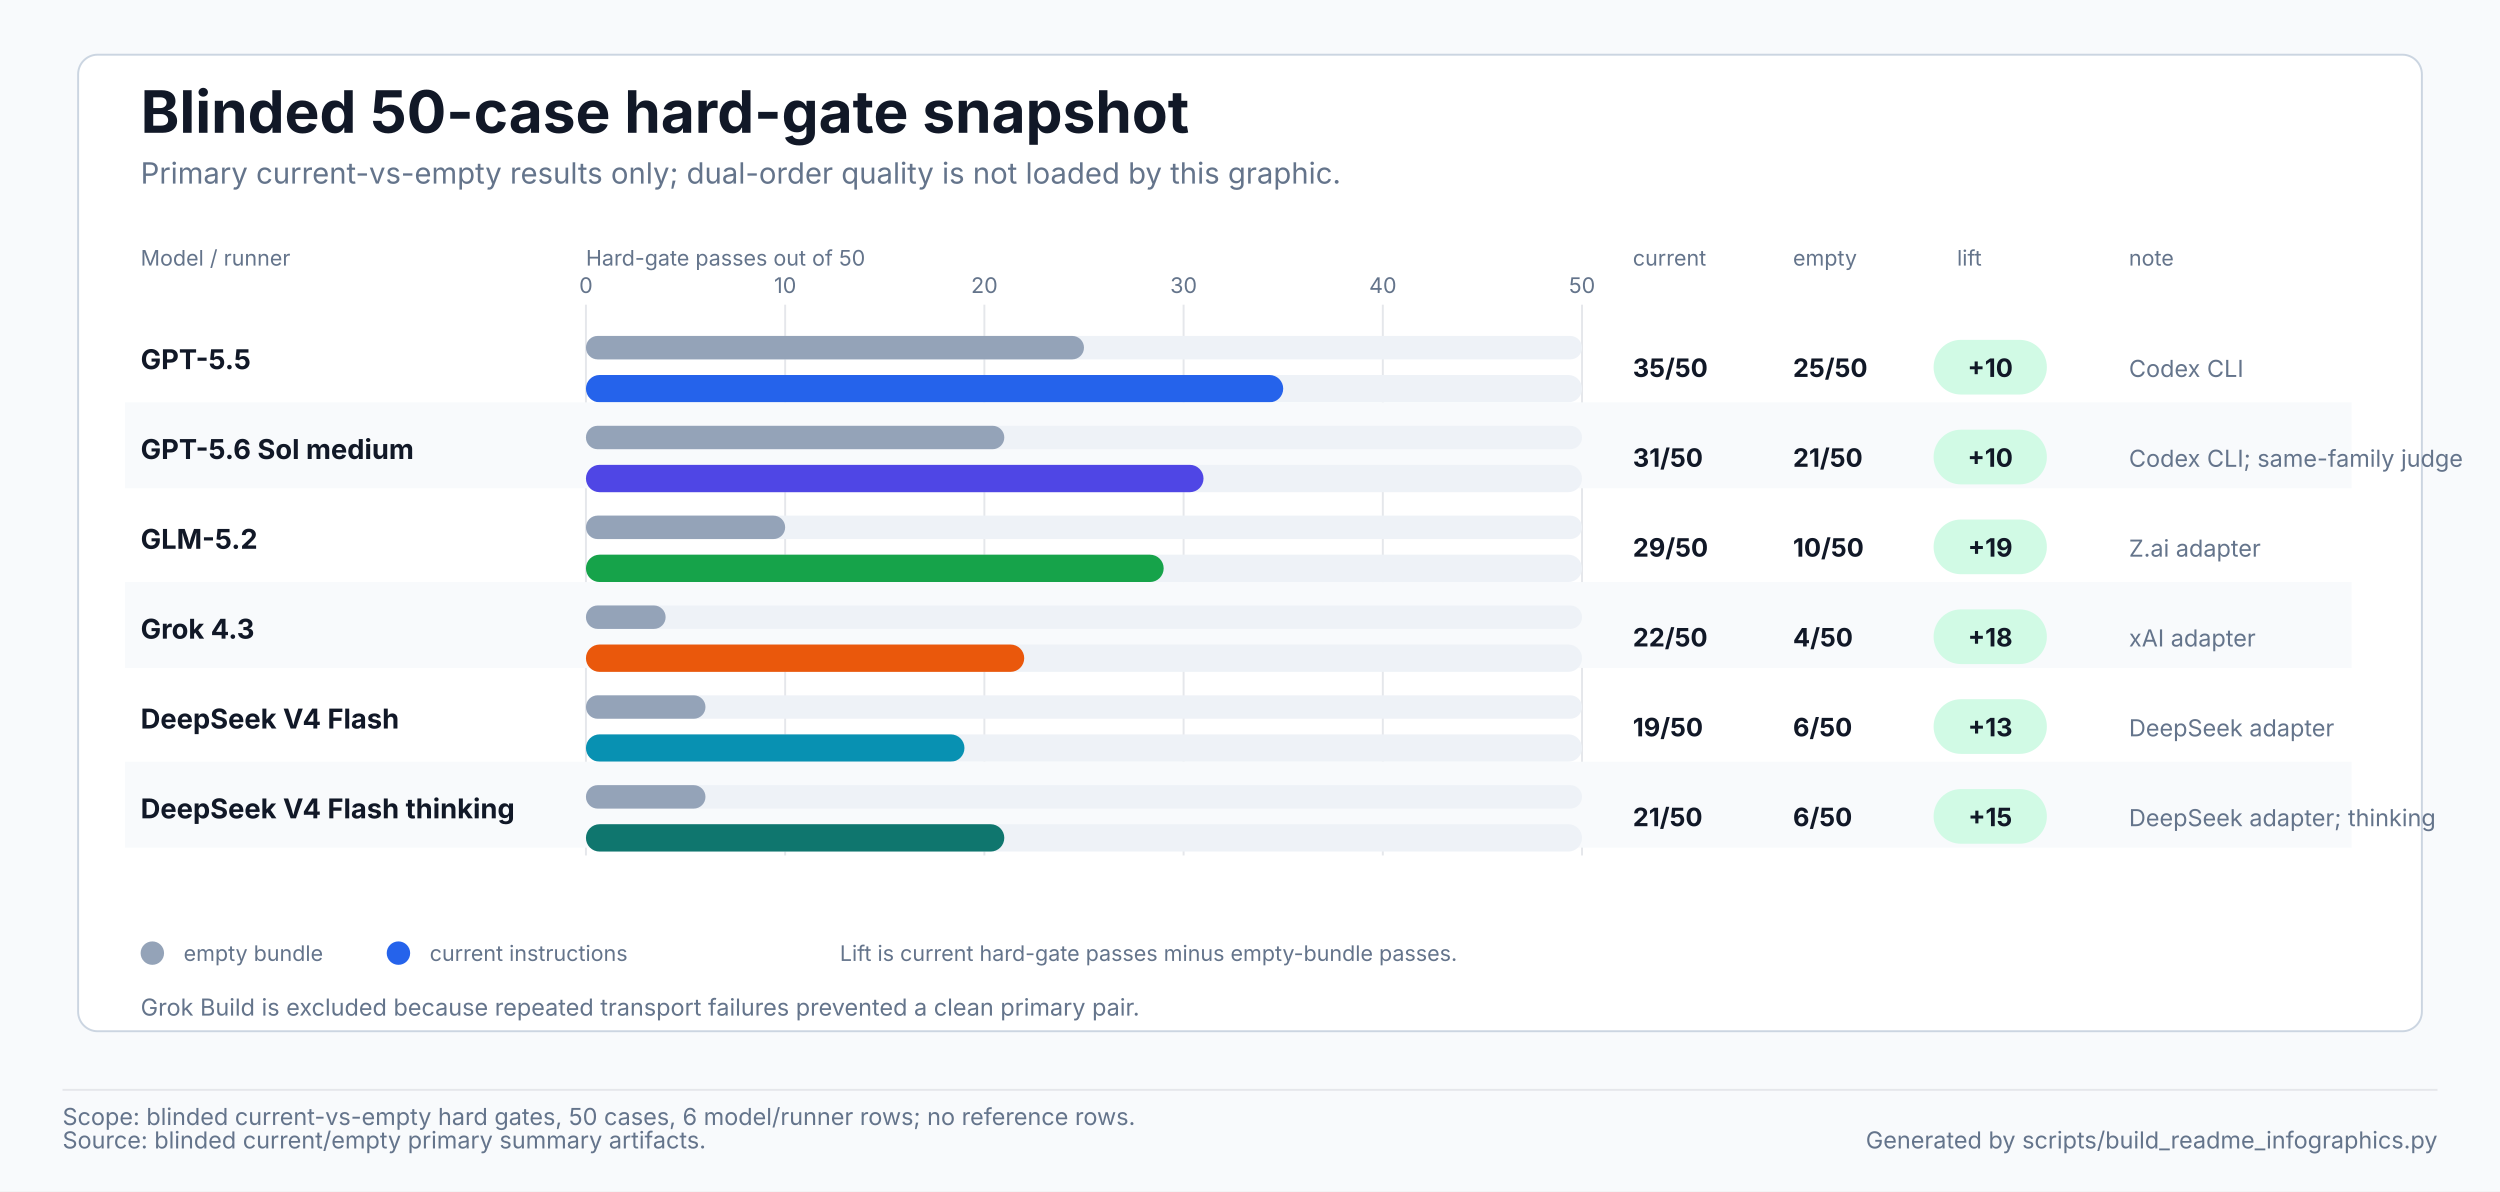
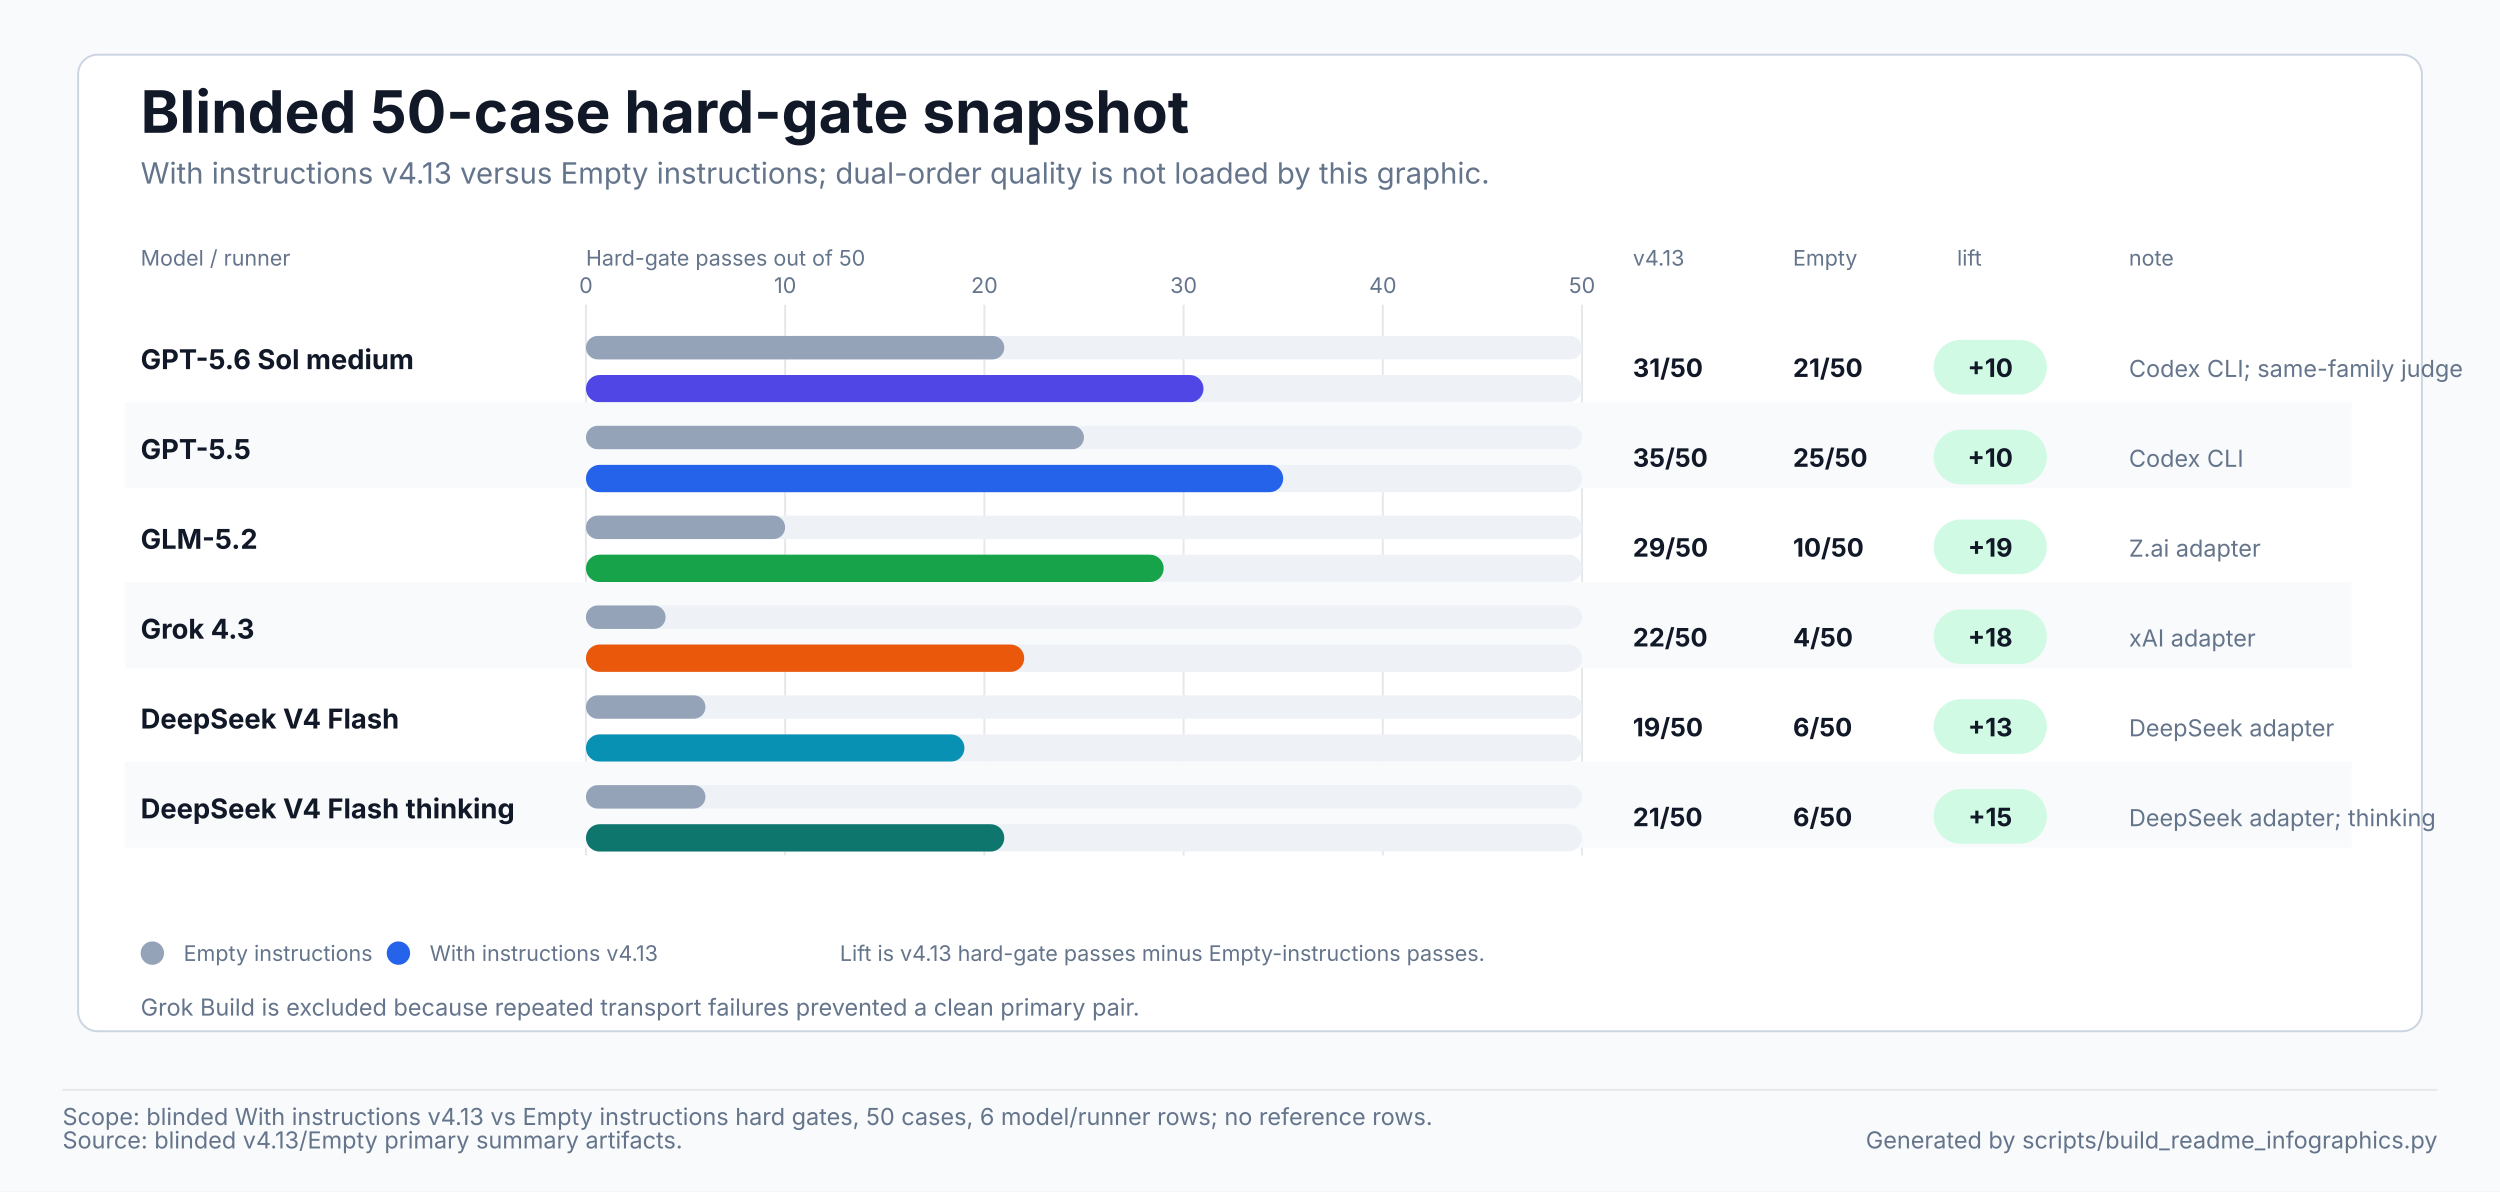
<svg xmlns="http://www.w3.org/2000/svg" width="1280" height="610" viewBox="0 0 1280 610" role="img" aria-labelledby="title desc">
  <style>
text{font-family:-apple-system,BlinkMacSystemFont,'Segoe UI',sans-serif;letter-spacing:0}
.title{font-size:30px;font-weight:700;fill:#111827}
.subtitle{font-size:15px;fill:#64748b}
.label{font-size:14px;font-weight:700;fill:#111827}
.small{font-size:12px;fill:#64748b}
.value{font-size:13px;font-weight:700;fill:#111827}
.axis{font-size:11px;fill:#64748b}
.cell{font-size:11px;font-weight:700;fill:#111827}
</style>
  <rect x="0" y="0" width="1280" height="610" fill="#f8fafc" />
  <rect x="40.0" y="28.0" width="1200.0" height="500.0" rx="10.0" fill="#ffffff" stroke="#cbd5e1" />
  <text x="72.0" y="68.0" class="title">Blinded 50-case hard-gate snapshot</text>
-   <text x="72.0" y="94.0" class="subtitle">Primary current-vs-empty results only; dual-order quality is not loaded by this graphic.</text>
+   <text x="72.0" y="94.0" class="subtitle">With instructions v4.13 versus Empty instructions; dual-order quality is not loaded by this graphic.</text>
  <text x="72.0" y="136.0" class="axis">Model / runner</text>
  <text x="300.0" y="136.0" class="axis">Hard-gate passes out of 50</text>
-   <text x="836.0" y="136.0" class="axis">current</text>
-   <text x="918.0" y="136.0" class="axis">empty</text>
+   <text x="836.0" y="136.0" class="axis">v4.13</text>
+   <text x="918.0" y="136.0" class="axis">Empty</text>
  <text x="1002.0" y="136.0" class="axis">lift</text>
  <text x="1090.0" y="136.0" class="axis">note</text>
  <line x1="300.0" y1="156.0" x2="300.0" y2="438.0" stroke="#e5e7eb" stroke-width="1" />
  <text x="300.0" y="150.0" class="axis" text-anchor="middle">0</text>
  <line x1="402.0" y1="156.0" x2="402.0" y2="438.0" stroke="#e5e7eb" stroke-width="1" />
  <text x="402.0" y="150.0" class="axis" text-anchor="middle">10</text>
  <line x1="504.0" y1="156.0" x2="504.0" y2="438.0" stroke="#e5e7eb" stroke-width="1" />
  <text x="504.0" y="150.0" class="axis" text-anchor="middle">20</text>
  <line x1="606.0" y1="156.0" x2="606.0" y2="438.0" stroke="#e5e7eb" stroke-width="1" />
  <text x="606.0" y="150.0" class="axis" text-anchor="middle">30</text>
  <line x1="708.0" y1="156.0" x2="708.0" y2="438.0" stroke="#e5e7eb" stroke-width="1" />
  <text x="708.0" y="150.0" class="axis" text-anchor="middle">40</text>
  <line x1="810.0" y1="156.0" x2="810.0" y2="438.0" stroke="#e5e7eb" stroke-width="1" />
  <text x="810.0" y="150.0" class="axis" text-anchor="middle">50</text>
-   <text x="72.0" y="189.0" class="label">GPT-5.5</text>
+   <text x="72.0" y="189.0" class="label">GPT-5.6 Sol medium</text>
  <rect x="300.0" y="172.0" width="510.0" height="12.0" rx="6.0" fill="#eef2f7" />
-   <rect x="300.0" y="172.0" width="255.0" height="12.0" rx="6.0" fill="#94a3b8" />
+   <rect x="300.0" y="172.0" width="214.2" height="12.0" rx="6.0" fill="#94a3b8" />
  <rect x="300.0" y="192.0" width="510.0" height="14.0" rx="7.0" fill="#eef2f7" />
-   <rect x="300.0" y="192.0" width="357.0" height="14.0" rx="7.0" fill="#2563eb" />
-   <text x="836.0" y="193.0" class="value">35/50</text>
-   <text x="918.0" y="193.0" class="value">25/50</text>
+   <rect x="300.0" y="192.0" width="316.2" height="14.0" rx="7.0" fill="#4f46e5" />
+   <text x="836.0" y="193.0" class="value">31/50</text>
+   <text x="918.0" y="193.0" class="value">21/50</text>
  <rect x="990.0" y="174.0" width="58.0" height="28.0" rx="14.0" fill="#d1fae5" />
  <text x="1019.0" y="193.0" class="value" text-anchor="middle">+10</text>
-   <text x="1090.0" y="193.0" class="small">Codex CLI</text>
+   <text x="1090.0" y="193.0" class="small">Codex CLI; same-family judge</text>
  <rect x="64.0" y="206.0" width="1140.0" height="44.0" rx="0.0" fill="#f8fafc" />
-   <text x="72.0" y="235.0" class="label">GPT-5.6 Sol medium</text>
+   <text x="72.0" y="235.0" class="label">GPT-5.5</text>
  <rect x="300.0" y="218.0" width="510.0" height="12.0" rx="6.0" fill="#eef2f7" />
-   <rect x="300.0" y="218.0" width="214.2" height="12.0" rx="6.0" fill="#94a3b8" />
+   <rect x="300.0" y="218.0" width="255.0" height="12.0" rx="6.0" fill="#94a3b8" />
  <rect x="300.0" y="238.0" width="510.0" height="14.0" rx="7.0" fill="#eef2f7" />
-   <rect x="300.0" y="238.0" width="316.2" height="14.0" rx="7.0" fill="#4f46e5" />
-   <text x="836.0" y="239.0" class="value">31/50</text>
-   <text x="918.0" y="239.0" class="value">21/50</text>
+   <rect x="300.0" y="238.0" width="357.0" height="14.0" rx="7.0" fill="#2563eb" />
+   <text x="836.0" y="239.0" class="value">35/50</text>
+   <text x="918.0" y="239.0" class="value">25/50</text>
  <rect x="990.0" y="220.0" width="58.0" height="28.0" rx="14.0" fill="#d1fae5" />
  <text x="1019.0" y="239.0" class="value" text-anchor="middle">+10</text>
-   <text x="1090.0" y="239.0" class="small">Codex CLI; same-family judge</text>
+   <text x="1090.0" y="239.0" class="small">Codex CLI</text>
  <text x="72.0" y="281.0" class="label">GLM-5.2</text>
  <rect x="300.0" y="264.0" width="510.0" height="12.0" rx="6.0" fill="#eef2f7" />
  <rect x="300.0" y="264.0" width="102.0" height="12.0" rx="6.0" fill="#94a3b8" />
  <rect x="300.0" y="284.0" width="510.0" height="14.0" rx="7.0" fill="#eef2f7" />
  <rect x="300.0" y="284.0" width="295.8" height="14.0" rx="7.0" fill="#16a34a" />
  <text x="836.0" y="285.0" class="value">29/50</text>
  <text x="918.0" y="285.0" class="value">10/50</text>
  <rect x="990.0" y="266.0" width="58.0" height="28.0" rx="14.0" fill="#d1fae5" />
  <text x="1019.0" y="285.0" class="value" text-anchor="middle">+19</text>
  <text x="1090.0" y="285.0" class="small">Z.ai adapter</text>
  <rect x="64.0" y="298.0" width="1140.0" height="44.0" rx="0.0" fill="#f8fafc" />
  <text x="72.0" y="327.0" class="label">Grok 4.3</text>
  <rect x="300.0" y="310.0" width="510.0" height="12.0" rx="6.0" fill="#eef2f7" />
  <rect x="300.0" y="310.0" width="40.8" height="12.0" rx="6.0" fill="#94a3b8" />
  <rect x="300.0" y="330.0" width="510.0" height="14.0" rx="7.0" fill="#eef2f7" />
  <rect x="300.0" y="330.0" width="224.4" height="14.0" rx="7.0" fill="#ea580c" />
  <text x="836.0" y="331.0" class="value">22/50</text>
  <text x="918.0" y="331.0" class="value">4/50</text>
  <rect x="990.0" y="312.0" width="58.0" height="28.0" rx="14.0" fill="#d1fae5" />
  <text x="1019.0" y="331.0" class="value" text-anchor="middle">+18</text>
  <text x="1090.0" y="331.0" class="small">xAI adapter</text>
  <text x="72.0" y="373.0" class="label">DeepSeek V4 Flash</text>
  <rect x="300.0" y="356.0" width="510.0" height="12.0" rx="6.0" fill="#eef2f7" />
  <rect x="300.0" y="356.0" width="61.2" height="12.0" rx="6.0" fill="#94a3b8" />
  <rect x="300.0" y="376.0" width="510.0" height="14.0" rx="7.0" fill="#eef2f7" />
  <rect x="300.0" y="376.0" width="193.8" height="14.0" rx="7.0" fill="#0891b2" />
  <text x="836.0" y="377.0" class="value">19/50</text>
  <text x="918.0" y="377.0" class="value">6/50</text>
  <rect x="990.0" y="358.0" width="58.0" height="28.0" rx="14.0" fill="#d1fae5" />
  <text x="1019.0" y="377.0" class="value" text-anchor="middle">+13</text>
  <text x="1090.0" y="377.0" class="small">DeepSeek adapter</text>
  <rect x="64.0" y="390.0" width="1140.0" height="44.0" rx="0.0" fill="#f8fafc" />
  <text x="72.0" y="419.0" class="label">DeepSeek V4 Flash thinking</text>
  <rect x="300.0" y="402.0" width="510.0" height="12.0" rx="6.0" fill="#eef2f7" />
  <rect x="300.0" y="402.0" width="61.2" height="12.0" rx="6.0" fill="#94a3b8" />
  <rect x="300.0" y="422.0" width="510.0" height="14.0" rx="7.0" fill="#eef2f7" />
  <rect x="300.0" y="422.0" width="214.2" height="14.0" rx="7.0" fill="#0f766e" />
  <text x="836.0" y="423.0" class="value">21/50</text>
  <text x="918.0" y="423.0" class="value">6/50</text>
  <rect x="990.0" y="404.0" width="58.0" height="28.0" rx="14.0" fill="#d1fae5" />
  <text x="1019.0" y="423.0" class="value" text-anchor="middle">+15</text>
  <text x="1090.0" y="423.0" class="small">DeepSeek adapter; thinking</text>
  <circle cx="78.0" cy="488.0" r="7.0" fill="#94a3b8" stroke="#ffffff" stroke-width="2.0" />
-   <text x="94.0" y="492.0" class="axis">empty bundle</text>
+   <text x="94.0" y="492.0" class="axis">Empty instructions</text>
  <circle cx="204.0" cy="488.0" r="7.0" fill="#2563eb" stroke="#ffffff" stroke-width="2.0" />
-   <text x="220.0" y="492.0" class="axis">current instructions</text>
-   <text x="430.0" y="492.0" class="axis">Lift is current hard-gate passes minus empty-bundle passes.</text>
+   <text x="220.0" y="492.0" class="axis">With instructions v4.13</text>
+   <text x="430.0" y="492.0" class="axis">Lift is v4.13 hard-gate passes minus Empty-instructions passes.</text>
  <text x="72.0" y="520.0" class="small">Grok Build is excluded because repeated transport failures prevented a clean primary pair.</text>
  <line x1="32.0" y1="558.0" x2="1248.0" y2="558.0" stroke="#e5e7eb" stroke-width="1" />
-   <text x="32.0" y="576.0" class="small">Scope: blinded current-vs-empty hard gates, 50 cases, 6 model/runner rows; no reference rows.</text>
-   <text x="32.0" y="588.0" class="small">Source: blinded current/empty primary summary artifacts.</text>
+   <text x="32.0" y="576.0" class="small">Scope: blinded With instructions v4.13 vs Empty instructions hard gates, 50 cases, 6 model/runner rows; no reference rows.</text>
+   <text x="32.0" y="588.0" class="small">Source: blinded v4.13/Empty primary summary artifacts.</text>
  <text x="1248.0" y="588.0" class="small" text-anchor="end">Generated by scripts/build_readme_infographics.py</text>
</svg>
